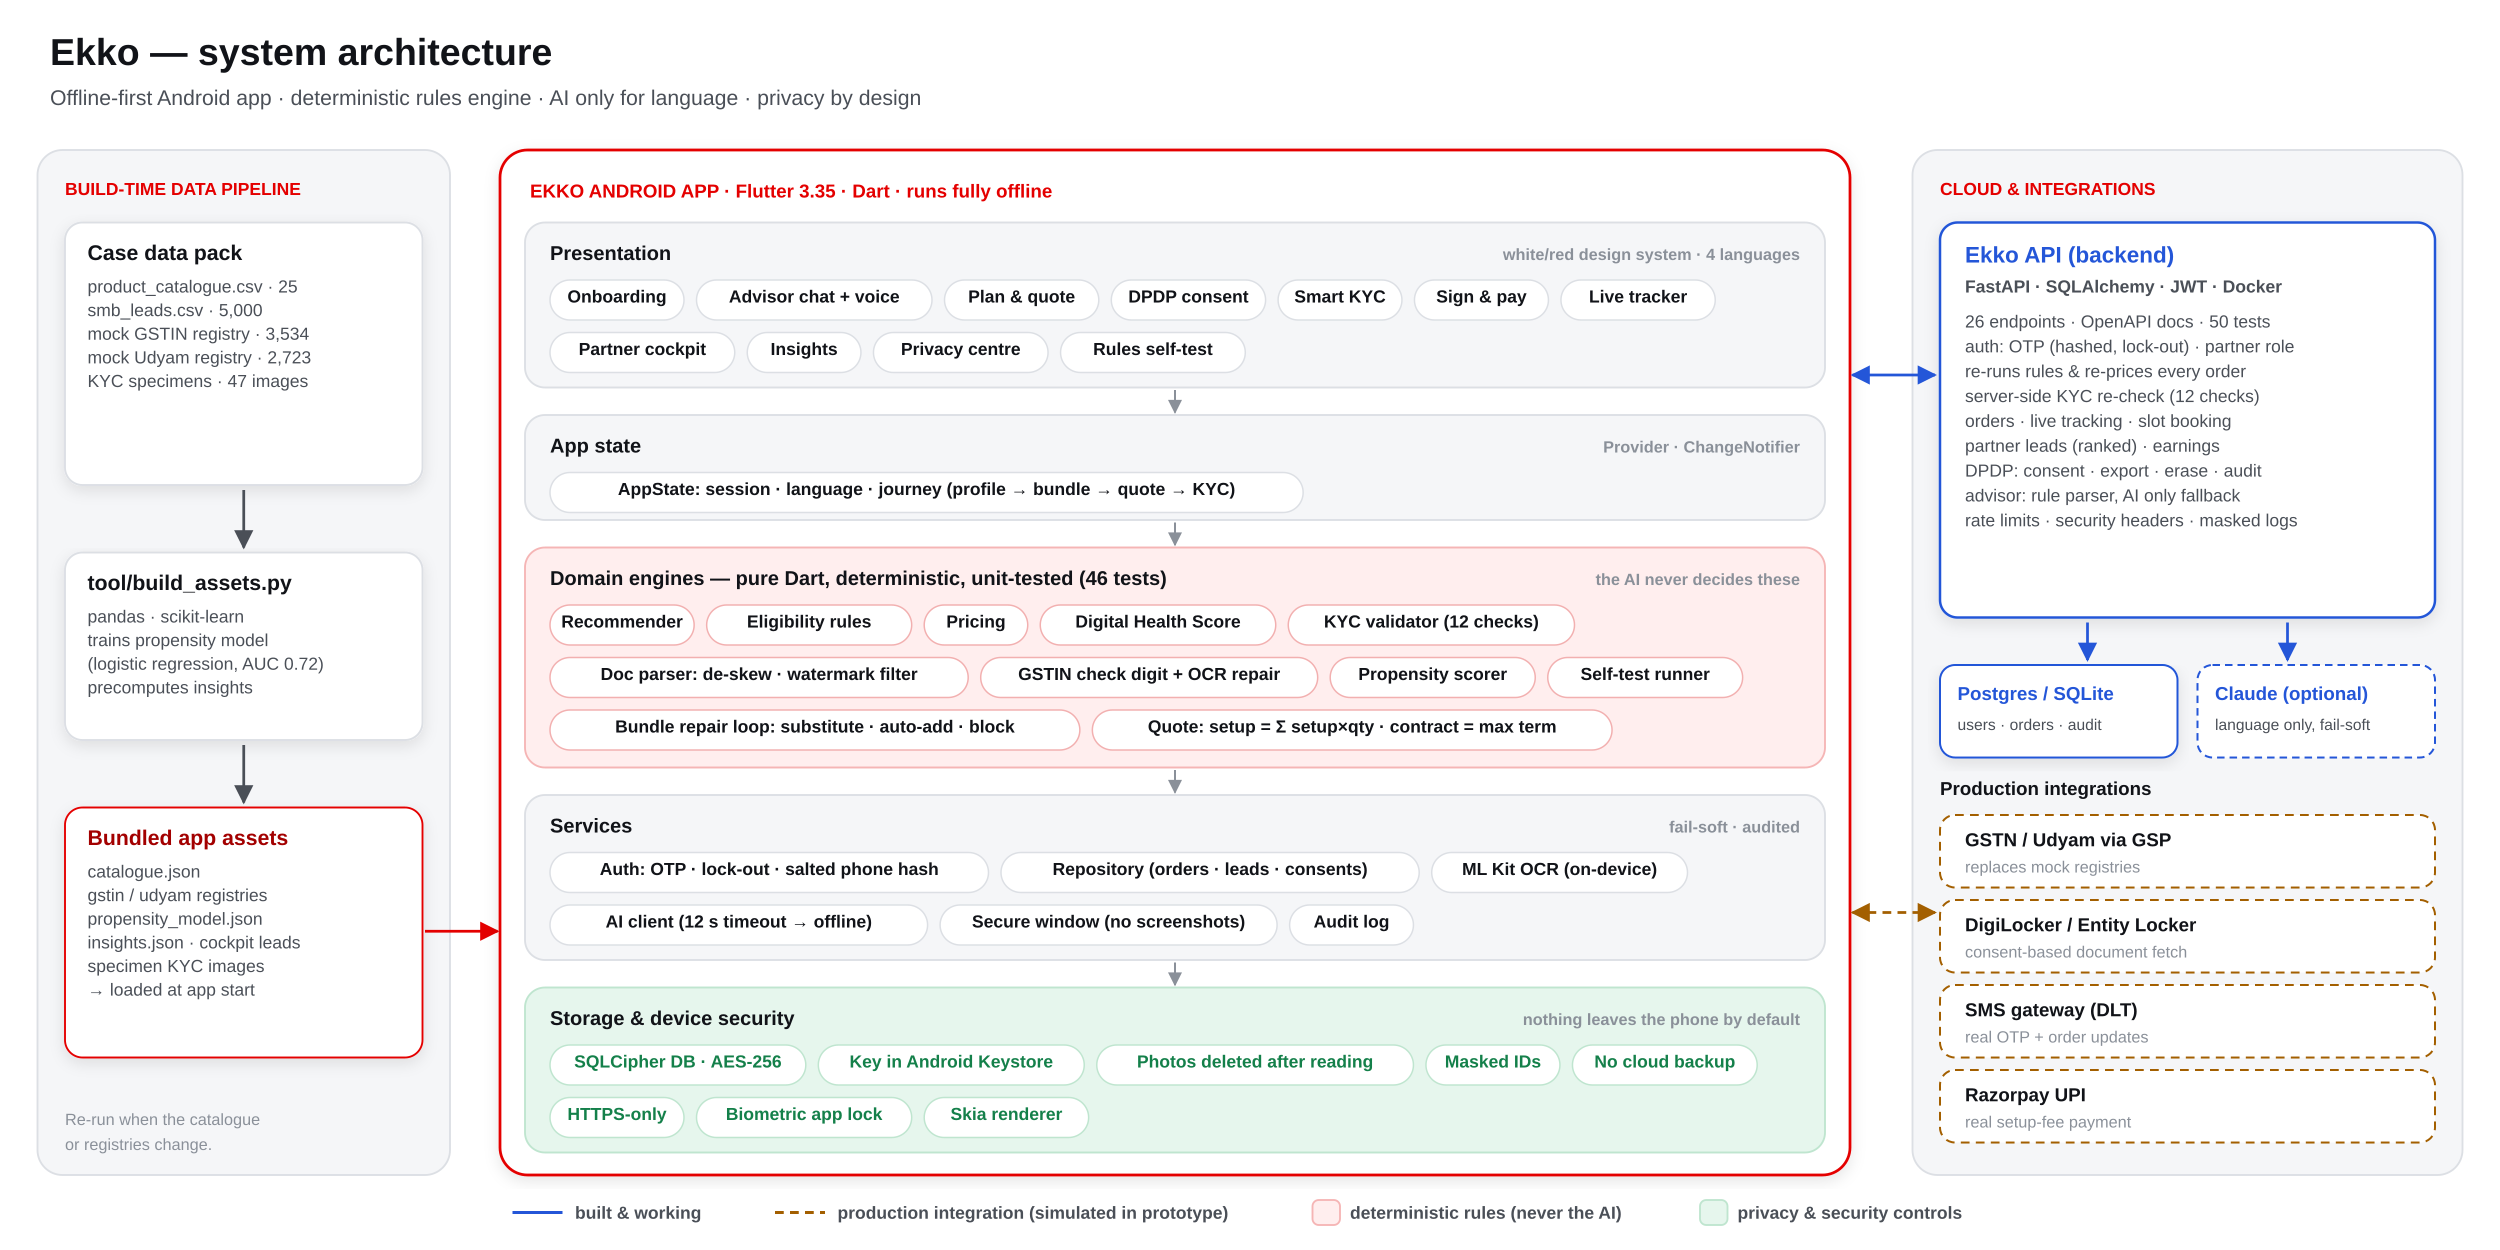
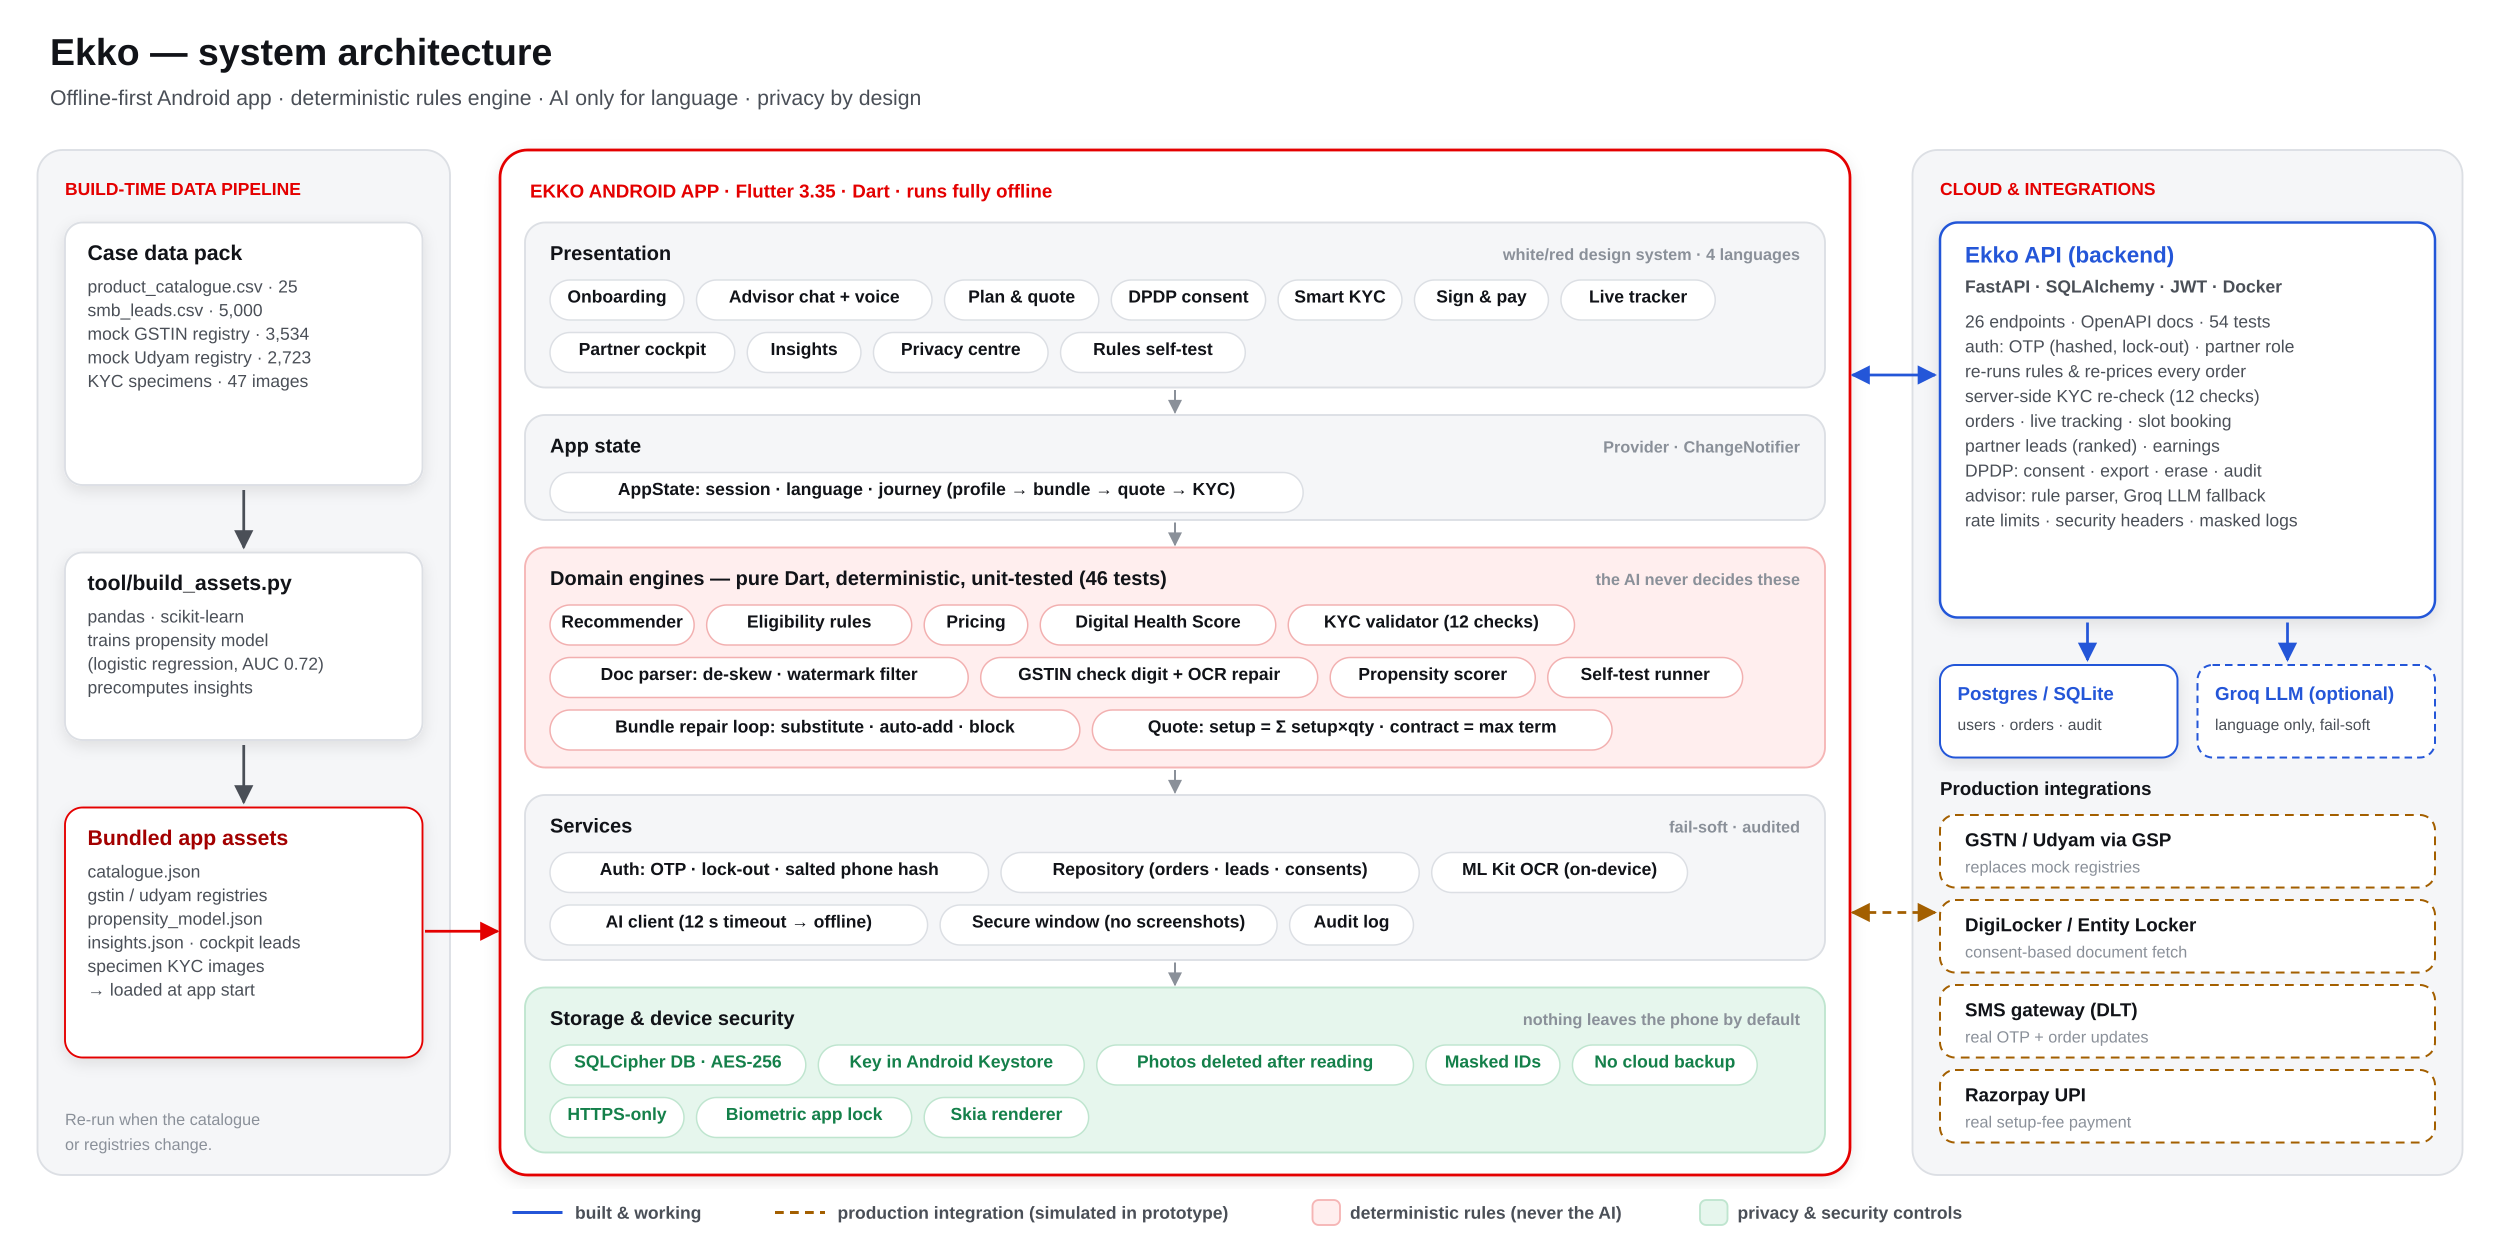
<svg xmlns="http://www.w3.org/2000/svg" width="2000" height="1000" viewBox="0 0 2000 1000">
  <defs>
+     <marker id="ah14804A" viewBox="0 0 10 10" refX="9" refY="5" markerWidth="7" markerHeight="7" orient="auto">
+       <path d="M0,0 L10,5 L0,10 z" fill="#14804A" />
+     </marker>
+     <marker id="as14804A" viewBox="0 0 10 10" refX="1" refY="5" markerWidth="7" markerHeight="7" orient="auto">
+       <path d="M10,0 L0,5 L10,10 z" fill="#14804A" />
+     </marker>
+     <marker id="ah4A4F57" viewBox="0 0 10 10" refX="9" refY="5" markerWidth="7" markerHeight="7" orient="auto">
+       <path d="M0,0 L10,5 L0,10 z" fill="#4A4F57" />
+     </marker>
+     <marker id="as4A4F57" viewBox="0 0 10 10" refX="1" refY="5" markerWidth="7" markerHeight="7" orient="auto">
+       <path d="M10,0 L0,5 L10,10 z" fill="#4A4F57" />
+     </marker>
+     <marker id="ahE40000" viewBox="0 0 10 10" refX="9" refY="5" markerWidth="7" markerHeight="7" orient="auto">
+       <path d="M0,0 L10,5 L0,10 z" fill="#E40000" />
+     </marker>
+     <marker id="asE40000" viewBox="0 0 10 10" refX="1" refY="5" markerWidth="7" markerHeight="7" orient="auto">
+       <path d="M10,0 L0,5 L10,10 z" fill="#E40000" />
+     </marker>
    <marker id="ah2456D8" viewBox="0 0 10 10" refX="9" refY="5" markerWidth="7" markerHeight="7" orient="auto">
      <path d="M0,0 L10,5 L0,10 z" fill="#2456D8" />
    </marker>
    <marker id="as2456D8" viewBox="0 0 10 10" refX="1" refY="5" markerWidth="7" markerHeight="7" orient="auto">
      <path d="M10,0 L0,5 L10,10 z" fill="#2456D8" />
    </marker>
-     <marker id="ahE40000" viewBox="0 0 10 10" refX="9" refY="5" markerWidth="7" markerHeight="7" orient="auto">
-       <path d="M0,0 L10,5 L0,10 z" fill="#E40000" />
-     </marker>
-     <marker id="asE40000" viewBox="0 0 10 10" refX="1" refY="5" markerWidth="7" markerHeight="7" orient="auto">
-       <path d="M10,0 L0,5 L10,10 z" fill="#E40000" />
-     </marker>
    <marker id="ah8A9099" viewBox="0 0 10 10" refX="9" refY="5" markerWidth="7" markerHeight="7" orient="auto">
      <path d="M0,0 L10,5 L0,10 z" fill="#8A9099" />
    </marker>
    <marker id="as8A9099" viewBox="0 0 10 10" refX="1" refY="5" markerWidth="7" markerHeight="7" orient="auto">
      <path d="M10,0 L0,5 L10,10 z" fill="#8A9099" />
    </marker>
    <marker id="ahA35F00" viewBox="0 0 10 10" refX="9" refY="5" markerWidth="7" markerHeight="7" orient="auto">
      <path d="M0,0 L10,5 L0,10 z" fill="#A35F00" />
    </marker>
    <marker id="asA35F00" viewBox="0 0 10 10" refX="1" refY="5" markerWidth="7" markerHeight="7" orient="auto">
      <path d="M10,0 L0,5 L10,10 z" fill="#A35F00" />
-     </marker>
-     <marker id="ah4A4F57" viewBox="0 0 10 10" refX="9" refY="5" markerWidth="7" markerHeight="7" orient="auto">
-       <path d="M0,0 L10,5 L0,10 z" fill="#4A4F57" />
-     </marker>
-     <marker id="as4A4F57" viewBox="0 0 10 10" refX="1" refY="5" markerWidth="7" markerHeight="7" orient="auto">
-       <path d="M10,0 L0,5 L10,10 z" fill="#4A4F57" />
-     </marker>
-     <marker id="ah14804A" viewBox="0 0 10 10" refX="9" refY="5" markerWidth="7" markerHeight="7" orient="auto">
-       <path d="M0,0 L10,5 L0,10 z" fill="#14804A" />
-     </marker>
-     <marker id="as14804A" viewBox="0 0 10 10" refX="1" refY="5" markerWidth="7" markerHeight="7" orient="auto">
-       <path d="M10,0 L0,5 L10,10 z" fill="#14804A" />
    </marker>
    <filter id="sh" x="-5%" y="-5%" width="110%" height="120%">
      <feDropShadow dx="0" dy="4" stdDeviation="6" flood-color="#0F1115" flood-opacity="0.10" />
    </filter>
  </defs>
  <rect width="100%" height="100%" fill="#FFFFFF" />
  <text x="40" y="52" font-family="Segoe UI, Arial, sans-serif" font-size="30" font-weight="800" fill="#111318" text-anchor="start">Ekko — system architecture</text>
  <text x="40" y="84" font-family="Segoe UI, Arial, sans-serif" font-size="17" font-weight="500" fill="#4A4F57" text-anchor="start">Offline-first Android app · deterministic rules engine · AI only for language · privacy by design</text>
  <rect x="30" y="120" width="330" height="820" rx="20" fill="#F5F6F8" stroke="#DCDFE4" stroke-width="1.5" />
  <text x="52" y="156" font-family="Segoe UI, Arial, sans-serif" font-size="14" font-weight="800" fill="#E40000" text-anchor="start">BUILD-TIME DATA PIPELINE</text>
  <rect x="52" y="178" width="286" height="210" rx="14" fill="#FFFFFF" stroke="#DCDFE4" stroke-width="1.5" filter="url(#sh)" />
  <text x="70" y="208" font-family="Segoe UI, Arial, sans-serif" font-size="17" font-weight="700" fill="#111318" text-anchor="start">Case data pack</text>
  <text x="70" y="234.0" font-family="Segoe UI, Arial, sans-serif" font-size="14" font-weight="500" fill="#4A4F57" text-anchor="start">product_catalogue.csv · 25</text>
  <text x="70" y="252.9" font-family="Segoe UI, Arial, sans-serif" font-size="14" font-weight="500" fill="#4A4F57" text-anchor="start">smb_leads.csv · 5,000</text>
  <text x="70" y="271.8" font-family="Segoe UI, Arial, sans-serif" font-size="14" font-weight="500" fill="#4A4F57" text-anchor="start">mock GSTIN registry · 3,534</text>
  <text x="70" y="290.7" font-family="Segoe UI, Arial, sans-serif" font-size="14" font-weight="500" fill="#4A4F57" text-anchor="start">mock Udyam registry · 2,723</text>
  <text x="70" y="309.6" font-family="Segoe UI, Arial, sans-serif" font-size="14" font-weight="500" fill="#4A4F57" text-anchor="start">KYC specimens · 47 images</text>
  <line x1="195" y1="392" x2="195" y2="438" stroke="#4A4F57" stroke-width="2.2" marker-end="url(#ah4A4F57)" />
  <rect x="52" y="442" width="286" height="150" rx="14" fill="#FFFFFF" stroke="#DCDFE4" stroke-width="1.5" filter="url(#sh)" />
  <text x="70" y="472" font-family="Segoe UI, Arial, sans-serif" font-size="17" font-weight="700" fill="#111318" text-anchor="start">tool/build_assets.py</text>
  <text x="70" y="498.0" font-family="Segoe UI, Arial, sans-serif" font-size="14" font-weight="500" fill="#4A4F57" text-anchor="start">pandas · scikit-learn</text>
  <text x="70" y="516.9" font-family="Segoe UI, Arial, sans-serif" font-size="14" font-weight="500" fill="#4A4F57" text-anchor="start">trains propensity model</text>
  <text x="70" y="535.8" font-family="Segoe UI, Arial, sans-serif" font-size="14" font-weight="500" fill="#4A4F57" text-anchor="start">(logistic regression, AUC 0.72)</text>
  <text x="70" y="554.7" font-family="Segoe UI, Arial, sans-serif" font-size="14" font-weight="500" fill="#4A4F57" text-anchor="start">precomputes insights</text>
  <line x1="195" y1="596" x2="195" y2="642" stroke="#4A4F57" stroke-width="2.2" marker-end="url(#ah4A4F57)" />
  <rect x="52" y="646" width="286" height="200" rx="14" fill="#FFFFFF" stroke="#E40000" stroke-width="1.5" filter="url(#sh)" />
  <text x="70" y="676" font-family="Segoe UI, Arial, sans-serif" font-size="17" font-weight="700" fill="#A30000" text-anchor="start">Bundled app assets</text>
  <text x="70" y="702.0" font-family="Segoe UI, Arial, sans-serif" font-size="14" font-weight="500" fill="#4A4F57" text-anchor="start">catalogue.json</text>
  <text x="70" y="720.9" font-family="Segoe UI, Arial, sans-serif" font-size="14" font-weight="500" fill="#4A4F57" text-anchor="start">gstin / udyam registries</text>
  <text x="70" y="739.8" font-family="Segoe UI, Arial, sans-serif" font-size="14" font-weight="500" fill="#4A4F57" text-anchor="start">propensity_model.json</text>
  <text x="70" y="758.7" font-family="Segoe UI, Arial, sans-serif" font-size="14" font-weight="500" fill="#4A4F57" text-anchor="start">insights.json · cockpit leads</text>
  <text x="70" y="777.6" font-family="Segoe UI, Arial, sans-serif" font-size="14" font-weight="500" fill="#4A4F57" text-anchor="start">specimen KYC images</text>
  <text x="70" y="796.5" font-family="Segoe UI, Arial, sans-serif" font-size="14" font-weight="500" fill="#4A4F57" text-anchor="start">→ loaded at app start</text>
  <line x1="340" y1="745" x2="398" y2="745" stroke="#E40000" stroke-width="2.2" marker-end="url(#ahE40000)" />
  <text x="52" y="900" font-family="Segoe UI, Arial, sans-serif" font-size="13" font-weight="500" fill="#8A9099" text-anchor="start">Re-run when the catalogue</text>
  <text x="52" y="920" font-family="Segoe UI, Arial, sans-serif" font-size="13" font-weight="500" fill="#8A9099" text-anchor="start">or registries change.</text>
  <rect x="400" y="120" width="1080" height="820" rx="22" fill="#FFFFFF" stroke="#E40000" stroke-width="2.2" filter="url(#sh)" />
  <text x="424" y="158" font-family="Segoe UI, Arial, sans-serif" font-size="15" font-weight="800" fill="#E40000" text-anchor="start">EKKO ANDROID APP  ·  Flutter 3.35 · Dart · runs fully offline</text>
  <rect x="420" y="178" width="1040" height="132" rx="16" fill="#F5F6F8" stroke="#DCDFE4" stroke-width="1.5" />
  <text x="440" y="208" font-family="Segoe UI, Arial, sans-serif" font-size="16" font-weight="800" fill="#111318" text-anchor="start">Presentation</text>
  <text x="1440" y="208" font-family="Segoe UI, Arial, sans-serif" font-size="13" font-weight="600" fill="#8A9099" text-anchor="end">white/red design system · 4 languages</text>
  <rect x="440" y="224" width="107.2" height="32" rx="16.0" fill="#FFFFFF" stroke="#DCDFE4" stroke-width="1.2" />
  <text x="493.6" y="242" font-family="Segoe UI, Arial, sans-serif" font-size="14" font-weight="600" fill="#111318" text-anchor="middle">Onboarding</text>
  <rect x="557.2" y="224" width="188.4" height="32" rx="16.0" fill="#FFFFFF" stroke="#DCDFE4" stroke-width="1.2" />
  <text x="651.4" y="242" font-family="Segoe UI, Arial, sans-serif" font-size="14" font-weight="600" fill="#111318" text-anchor="middle">Advisor chat + voice</text>
  <rect x="755.6" y="224" width="123.44" height="32" rx="16.0" fill="#FFFFFF" stroke="#DCDFE4" stroke-width="1.2" />
  <text x="817.32" y="242" font-family="Segoe UI, Arial, sans-serif" font-size="14" font-weight="600" fill="#111318" text-anchor="middle">Plan &amp; quote</text>
  <rect x="889.04" y="224" width="123.44" height="32" rx="16.0" fill="#FFFFFF" stroke="#DCDFE4" stroke-width="1.2" />
  <text x="950.76" y="242" font-family="Segoe UI, Arial, sans-serif" font-size="14" font-weight="600" fill="#111318" text-anchor="middle">DPDP consent</text>
  <rect x="1022.48" y="224" width="99.08" height="32" rx="16.0" fill="#FFFFFF" stroke="#DCDFE4" stroke-width="1.2" />
  <text x="1072.02" y="242" font-family="Segoe UI, Arial, sans-serif" font-size="14" font-weight="600" fill="#111318" text-anchor="middle">Smart KYC</text>
  <rect x="1131.56" y="224" width="107.2" height="32" rx="16.0" fill="#FFFFFF" stroke="#DCDFE4" stroke-width="1.2" />
  <text x="1185.16" y="242" font-family="Segoe UI, Arial, sans-serif" font-size="14" font-weight="600" fill="#111318" text-anchor="middle">Sign &amp; pay</text>
  <rect x="1248.76" y="224" width="123.44" height="32" rx="16.0" fill="#FFFFFF" stroke="#DCDFE4" stroke-width="1.2" />
  <text x="1310.48" y="242" font-family="Segoe UI, Arial, sans-serif" font-size="14" font-weight="600" fill="#111318" text-anchor="middle">Live tracker</text>
  <rect x="440" y="266" width="147.8" height="32" rx="16.0" fill="#FFFFFF" stroke="#DCDFE4" stroke-width="1.2" />
  <text x="513.9" y="284" font-family="Segoe UI, Arial, sans-serif" font-size="14" font-weight="600" fill="#111318" text-anchor="middle">Partner cockpit</text>
  <rect x="597.8" y="266" width="90.96" height="32" rx="16.0" fill="#FFFFFF" stroke="#DCDFE4" stroke-width="1.2" />
  <text x="643.28" y="284" font-family="Segoe UI, Arial, sans-serif" font-size="14" font-weight="600" fill="#111318" text-anchor="middle">Insights</text>
  <rect x="698.76" y="266" width="139.68" height="32" rx="16.0" fill="#FFFFFF" stroke="#DCDFE4" stroke-width="1.2" />
  <text x="768.6" y="284" font-family="Segoe UI, Arial, sans-serif" font-size="14" font-weight="600" fill="#111318" text-anchor="middle">Privacy centre</text>
  <rect x="848.44" y="266" width="147.8" height="32" rx="16.0" fill="#FFFFFF" stroke="#DCDFE4" stroke-width="1.2" />
  <text x="922.34" y="284" font-family="Segoe UI, Arial, sans-serif" font-size="14" font-weight="600" fill="#111318" text-anchor="middle">Rules self-test</text>
  <line x1="940.0" y1="312" x2="940.0" y2="330" stroke="#8A9099" stroke-width="1.6" marker-end="url(#ah8A9099)" />
  <rect x="420" y="332" width="1040" height="84" rx="16" fill="#F5F6F8" stroke="#DCDFE4" stroke-width="1.5" />
  <text x="440" y="362" font-family="Segoe UI, Arial, sans-serif" font-size="16" font-weight="800" fill="#111318" text-anchor="start">App state</text>
  <text x="1440" y="362" font-family="Segoe UI, Arial, sans-serif" font-size="13" font-weight="600" fill="#8A9099" text-anchor="end">Provider · ChangeNotifier</text>
  <rect x="440" y="378" width="602.52" height="32" rx="16.0" fill="#FFFFFF" stroke="#DCDFE4" stroke-width="1.2" />
  <text x="741.26" y="396" font-family="Segoe UI, Arial, sans-serif" font-size="14" font-weight="600" fill="#111318" text-anchor="middle">AppState: session · language · journey (profile → bundle → quote → KYC)</text>
  <line x1="940.0" y1="418" x2="940.0" y2="436" stroke="#8A9099" stroke-width="1.6" marker-end="url(#ah8A9099)" />
  <rect x="420" y="438" width="1040" height="176" rx="16" fill="#FFEEEE" stroke="#F5B5B5" stroke-width="1.5" />
  <text x="440" y="468" font-family="Segoe UI, Arial, sans-serif" font-size="16" font-weight="800" fill="#111318" text-anchor="start">Domain engines — pure Dart, deterministic, unit-tested (46 tests)</text>
  <text x="1440" y="468" font-family="Segoe UI, Arial, sans-serif" font-size="13" font-weight="600" fill="#8A9099" text-anchor="end">the AI never decides these</text>
  <rect x="440" y="484" width="115.32" height="32" rx="16.0" fill="#FFFFFF" stroke="#F2B0B0" stroke-width="1.2" />
  <text x="497.66" y="502" font-family="Segoe UI, Arial, sans-serif" font-size="14" font-weight="600" fill="#111318" text-anchor="middle">Recommender</text>
  <rect x="565.32" y="484" width="164.04" height="32" rx="16.0" fill="#FFFFFF" stroke="#F2B0B0" stroke-width="1.2" />
  <text x="647.34" y="502" font-family="Segoe UI, Arial, sans-serif" font-size="14" font-weight="600" fill="#111318" text-anchor="middle">Eligibility rules</text>
  <rect x="739.36" y="484" width="82.84" height="32" rx="16.0" fill="#FFFFFF" stroke="#F2B0B0" stroke-width="1.2" />
  <text x="780.78" y="502" font-family="Segoe UI, Arial, sans-serif" font-size="14" font-weight="600" fill="#111318" text-anchor="middle">Pricing</text>
  <rect x="832.2" y="484" width="188.4" height="32" rx="16.0" fill="#FFFFFF" stroke="#F2B0B0" stroke-width="1.2" />
  <text x="926.4" y="502" font-family="Segoe UI, Arial, sans-serif" font-size="14" font-weight="600" fill="#111318" text-anchor="middle">Digital Health Score</text>
  <rect x="1030.6" y="484" width="229.0" height="32" rx="16.0" fill="#FFFFFF" stroke="#F2B0B0" stroke-width="1.2" />
  <text x="1145.1" y="502" font-family="Segoe UI, Arial, sans-serif" font-size="14" font-weight="600" fill="#111318" text-anchor="middle">KYC validator (12 checks)</text>
  <rect x="440" y="526" width="334.56" height="32" rx="16.0" fill="#FFFFFF" stroke="#F2B0B0" stroke-width="1.2" />
  <text x="607.28" y="544" font-family="Segoe UI, Arial, sans-serif" font-size="14" font-weight="600" fill="#111318" text-anchor="middle">Doc parser: de-skew · watermark filter</text>
  <rect x="784.56" y="526" width="269.6" height="32" rx="16.0" fill="#FFFFFF" stroke="#F2B0B0" stroke-width="1.2" />
  <text x="919.36" y="544" font-family="Segoe UI, Arial, sans-serif" font-size="14" font-weight="600" fill="#111318" text-anchor="middle">GSTIN check digit + OCR repair</text>
  <rect x="1064.16" y="526" width="164.04" height="32" rx="16.0" fill="#FFFFFF" stroke="#F2B0B0" stroke-width="1.2" />
  <text x="1146.18" y="544" font-family="Segoe UI, Arial, sans-serif" font-size="14" font-weight="600" fill="#111318" text-anchor="middle">Propensity scorer</text>
  <rect x="1238.2" y="526" width="155.92" height="32" rx="16.0" fill="#FFFFFF" stroke="#F2B0B0" stroke-width="1.2" />
  <text x="1316.16" y="544" font-family="Segoe UI, Arial, sans-serif" font-size="14" font-weight="600" fill="#111318" text-anchor="middle">Self-test runner</text>
  <rect x="440" y="568" width="423.88" height="32" rx="16.0" fill="#FFFFFF" stroke="#F2B0B0" stroke-width="1.2" />
  <text x="651.94" y="586" font-family="Segoe UI, Arial, sans-serif" font-size="14" font-weight="600" fill="#111318" text-anchor="middle">Bundle repair loop: substitute · auto-add · block</text>
  <rect x="873.88" y="568" width="415.76" height="32" rx="16.0" fill="#FFFFFF" stroke="#F2B0B0" stroke-width="1.2" />
  <text x="1081.76" y="586" font-family="Segoe UI, Arial, sans-serif" font-size="14" font-weight="600" fill="#111318" text-anchor="middle">Quote: setup = Σ setup×qty · contract = max term</text>
  <line x1="940.0" y1="616" x2="940.0" y2="634" stroke="#8A9099" stroke-width="1.6" marker-end="url(#ah8A9099)" />
  <rect x="420" y="636" width="1040" height="132" rx="16" fill="#F5F6F8" stroke="#DCDFE4" stroke-width="1.5" />
  <text x="440" y="666" font-family="Segoe UI, Arial, sans-serif" font-size="16" font-weight="800" fill="#111318" text-anchor="start">Services</text>
  <text x="1440" y="666" font-family="Segoe UI, Arial, sans-serif" font-size="13" font-weight="600" fill="#8A9099" text-anchor="end">fail-soft · audited</text>
  <rect x="440" y="682" width="350.8" height="32" rx="16.0" fill="#FFFFFF" stroke="#DCDFE4" stroke-width="1.2" />
  <text x="615.4" y="700" font-family="Segoe UI, Arial, sans-serif" font-size="14" font-weight="600" fill="#111318" text-anchor="middle">Auth: OTP · lock-out · salted phone hash</text>
  <rect x="800.8" y="682" width="334.56" height="32" rx="16.0" fill="#FFFFFF" stroke="#DCDFE4" stroke-width="1.2" />
  <text x="968.08" y="700" font-family="Segoe UI, Arial, sans-serif" font-size="14" font-weight="600" fill="#111318" text-anchor="middle">Repository (orders · leads · consents)</text>
  <rect x="1145.36" y="682" width="204.64" height="32" rx="16.0" fill="#FFFFFF" stroke="#DCDFE4" stroke-width="1.2" />
  <text x="1247.68" y="700" font-family="Segoe UI, Arial, sans-serif" font-size="14" font-weight="600" fill="#111318" text-anchor="middle">ML Kit OCR (on-device)</text>
  <rect x="440" y="724" width="302.08" height="32" rx="16.0" fill="#FFFFFF" stroke="#DCDFE4" stroke-width="1.2" />
  <text x="591.04" y="742" font-family="Segoe UI, Arial, sans-serif" font-size="14" font-weight="600" fill="#111318" text-anchor="middle">AI client (12 s timeout → offline)</text>
  <rect x="752.08" y="724" width="269.6" height="32" rx="16.0" fill="#FFFFFF" stroke="#DCDFE4" stroke-width="1.2" />
  <text x="886.88" y="742" font-family="Segoe UI, Arial, sans-serif" font-size="14" font-weight="600" fill="#111318" text-anchor="middle">Secure window (no screenshots)</text>
  <rect x="1031.68" y="724" width="99.08" height="32" rx="16.0" fill="#FFFFFF" stroke="#DCDFE4" stroke-width="1.2" />
  <text x="1081.22" y="742" font-family="Segoe UI, Arial, sans-serif" font-size="14" font-weight="600" fill="#111318" text-anchor="middle">Audit log</text>
  <line x1="940.0" y1="770" x2="940.0" y2="788" stroke="#8A9099" stroke-width="1.6" marker-end="url(#ah8A9099)" />
  <rect x="420" y="790" width="1040" height="132" rx="16" fill="#E6F6ED" stroke="#BFE5CF" stroke-width="1.5" />
  <text x="440" y="820" font-family="Segoe UI, Arial, sans-serif" font-size="16" font-weight="800" fill="#111318" text-anchor="start">Storage &amp; device security</text>
  <text x="1440" y="820" font-family="Segoe UI, Arial, sans-serif" font-size="13" font-weight="600" fill="#8A9099" text-anchor="end">nothing leaves the phone by default</text>
  <rect x="440" y="836" width="204.64" height="32" rx="16.0" fill="#FFFFFF" stroke="#BFE5CF" stroke-width="1.2" />
  <text x="542.32" y="854" font-family="Segoe UI, Arial, sans-serif" font-size="14" font-weight="600" fill="#14804A" text-anchor="middle">SQLCipher DB · AES-256</text>
  <rect x="654.64" y="836" width="212.76" height="32" rx="16.0" fill="#FFFFFF" stroke="#BFE5CF" stroke-width="1.2" />
  <text x="761.02" y="854" font-family="Segoe UI, Arial, sans-serif" font-size="14" font-weight="600" fill="#14804A" text-anchor="middle">Key in Android Keystore</text>
  <rect x="877.4" y="836" width="253.36" height="32" rx="16.0" fill="#FFFFFF" stroke="#BFE5CF" stroke-width="1.2" />
  <text x="1004.08" y="854" font-family="Segoe UI, Arial, sans-serif" font-size="14" font-weight="600" fill="#14804A" text-anchor="middle">Photos deleted after reading</text>
  <rect x="1140.76" y="836" width="107.2" height="32" rx="16.0" fill="#FFFFFF" stroke="#BFE5CF" stroke-width="1.2" />
  <text x="1194.36" y="854" font-family="Segoe UI, Arial, sans-serif" font-size="14" font-weight="600" fill="#14804A" text-anchor="middle">Masked IDs</text>
  <rect x="1257.96" y="836" width="147.8" height="32" rx="16.0" fill="#FFFFFF" stroke="#BFE5CF" stroke-width="1.2" />
  <text x="1331.86" y="854" font-family="Segoe UI, Arial, sans-serif" font-size="14" font-weight="600" fill="#14804A" text-anchor="middle">No cloud backup</text>
  <rect x="440" y="878" width="107.2" height="32" rx="16.0" fill="#FFFFFF" stroke="#BFE5CF" stroke-width="1.2" />
  <text x="493.6" y="896" font-family="Segoe UI, Arial, sans-serif" font-size="14" font-weight="600" fill="#14804A" text-anchor="middle">HTTPS-only</text>
  <rect x="557.2" y="878" width="172.16" height="32" rx="16.0" fill="#FFFFFF" stroke="#BFE5CF" stroke-width="1.2" />
  <text x="643.28" y="896" font-family="Segoe UI, Arial, sans-serif" font-size="14" font-weight="600" fill="#14804A" text-anchor="middle">Biometric app lock</text>
  <rect x="739.36" y="878" width="131.56" height="32" rx="16.0" fill="#FFFFFF" stroke="#BFE5CF" stroke-width="1.2" />
  <text x="805.14" y="896" font-family="Segoe UI, Arial, sans-serif" font-size="14" font-weight="600" fill="#14804A" text-anchor="middle">Skia renderer</text>
  <rect x="1530" y="120" width="440" height="820" rx="20" fill="#F5F6F8" stroke="#DCDFE4" stroke-width="1.5" />
  <text x="1552" y="156" font-family="Segoe UI, Arial, sans-serif" font-size="14" font-weight="800" fill="#E40000" text-anchor="start">CLOUD &amp; INTEGRATIONS</text>
  <rect x="1552" y="178" width="396" height="316" rx="14" fill="#FFFFFF" stroke="#2456D8" stroke-width="2" filter="url(#sh)" />
  <text x="1572" y="210" font-family="Segoe UI, Arial, sans-serif" font-size="18" font-weight="800" fill="#2456D8" text-anchor="start">Ekko API (backend)</text>
  <text x="1572" y="234" font-family="Segoe UI, Arial, sans-serif" font-size="14" font-weight="600" fill="#4A4F57" text-anchor="start">FastAPI · SQLAlchemy · JWT · Docker</text>
-   <text x="1572" y="262.0" font-family="Segoe UI, Arial, sans-serif" font-size="14" font-weight="500" fill="#4A4F57" text-anchor="start">26 endpoints · OpenAPI docs · 50 tests</text>
+   <text x="1572" y="262.0" font-family="Segoe UI, Arial, sans-serif" font-size="14" font-weight="500" fill="#4A4F57" text-anchor="start">26 endpoints · OpenAPI docs · 54 tests</text>
  <text x="1572" y="281.88" font-family="Segoe UI, Arial, sans-serif" font-size="14" font-weight="500" fill="#4A4F57" text-anchor="start">auth: OTP (hashed, lock-out) · partner role</text>
  <text x="1572" y="301.76" font-family="Segoe UI, Arial, sans-serif" font-size="14" font-weight="500" fill="#4A4F57" text-anchor="start">re-runs rules &amp; re-prices every order</text>
  <text x="1572" y="321.64" font-family="Segoe UI, Arial, sans-serif" font-size="14" font-weight="500" fill="#4A4F57" text-anchor="start">server-side KYC re-check (12 checks)</text>
  <text x="1572" y="341.52" font-family="Segoe UI, Arial, sans-serif" font-size="14" font-weight="500" fill="#4A4F57" text-anchor="start">orders · live tracking · slot booking</text>
  <text x="1572" y="361.4" font-family="Segoe UI, Arial, sans-serif" font-size="14" font-weight="500" fill="#4A4F57" text-anchor="start">partner leads (ranked) · earnings</text>
  <text x="1572" y="381.28" font-family="Segoe UI, Arial, sans-serif" font-size="14" font-weight="500" fill="#4A4F57" text-anchor="start">DPDP: consent · export · erase · audit</text>
-   <text x="1572" y="401.16" font-family="Segoe UI, Arial, sans-serif" font-size="14" font-weight="500" fill="#4A4F57" text-anchor="start">advisor: rule parser, AI only fallback</text>
+   <text x="1572" y="401.16" font-family="Segoe UI, Arial, sans-serif" font-size="14" font-weight="500" fill="#4A4F57" text-anchor="start">advisor: rule parser, Groq LLM fallback</text>
  <text x="1572" y="421.04" font-family="Segoe UI, Arial, sans-serif" font-size="14" font-weight="500" fill="#4A4F57" text-anchor="start">rate limits · security headers · masked logs</text>
  <line x1="1670" y1="498" x2="1670" y2="528" stroke="#2456D8" stroke-width="2.2" marker-end="url(#ah2456D8)" />
  <line x1="1830" y1="498" x2="1830" y2="528" stroke="#2456D8" stroke-width="2.2" marker-end="url(#ah2456D8)" />
  <rect x="1552" y="532" width="190" height="74" rx="12" fill="#FFFFFF" stroke="#2456D8" stroke-width="1.6" filter="url(#sh)" />
  <text x="1566" y="560" font-family="Segoe UI, Arial, sans-serif" font-size="15" font-weight="800" fill="#2456D8" text-anchor="start">Postgres / SQLite</text>
  <text x="1566" y="584" font-family="Segoe UI, Arial, sans-serif" font-size="12.5" font-weight="500" fill="#4A4F57" text-anchor="start">users · orders · audit</text>
  <rect x="1758" y="532" width="190" height="74" rx="12" fill="#FFFFFF" stroke="#2456D8" stroke-width="1.6" stroke-dasharray="6 4" />
-   <text x="1772" y="560" font-family="Segoe UI, Arial, sans-serif" font-size="15" font-weight="800" fill="#2456D8" text-anchor="start">Claude (optional)</text>
+   <text x="1772" y="560" font-family="Segoe UI, Arial, sans-serif" font-size="15" font-weight="800" fill="#2456D8" text-anchor="start">Groq LLM (optional)</text>
  <text x="1772" y="584" font-family="Segoe UI, Arial, sans-serif" font-size="12.5" font-weight="500" fill="#4A4F57" text-anchor="start">language only, fail-soft</text>
  <text x="1552" y="636" font-family="Segoe UI, Arial, sans-serif" font-size="15" font-weight="800" fill="#111318" text-anchor="start">Production integrations</text>
  <rect x="1552" y="652" width="396" height="58" rx="12" fill="#FFFFFF" stroke="#A35F00" stroke-width="1.6" stroke-dasharray="7 5" />
  <text x="1572" y="677" font-family="Segoe UI, Arial, sans-serif" font-size="15" font-weight="700" fill="#111318" text-anchor="start">GSTN / Udyam via GSP</text>
  <text x="1572" y="698" font-family="Segoe UI, Arial, sans-serif" font-size="13" font-weight="500" fill="#8A9099" text-anchor="start">replaces mock registries</text>
  <rect x="1552" y="720" width="396" height="58" rx="12" fill="#FFFFFF" stroke="#A35F00" stroke-width="1.6" stroke-dasharray="7 5" />
  <text x="1572" y="745" font-family="Segoe UI, Arial, sans-serif" font-size="15" font-weight="700" fill="#111318" text-anchor="start">DigiLocker / Entity Locker</text>
  <text x="1572" y="766" font-family="Segoe UI, Arial, sans-serif" font-size="13" font-weight="500" fill="#8A9099" text-anchor="start">consent-based document fetch</text>
  <rect x="1552" y="788" width="396" height="58" rx="12" fill="#FFFFFF" stroke="#A35F00" stroke-width="1.6" stroke-dasharray="7 5" />
  <text x="1572" y="813" font-family="Segoe UI, Arial, sans-serif" font-size="15" font-weight="700" fill="#111318" text-anchor="start">SMS gateway (DLT)</text>
  <text x="1572" y="834" font-family="Segoe UI, Arial, sans-serif" font-size="13" font-weight="500" fill="#8A9099" text-anchor="start">real OTP + order updates</text>
  <rect x="1552" y="856" width="396" height="58" rx="12" fill="#FFFFFF" stroke="#A35F00" stroke-width="1.6" stroke-dasharray="7 5" />
  <text x="1572" y="881" font-family="Segoe UI, Arial, sans-serif" font-size="15" font-weight="700" fill="#111318" text-anchor="start">Razorpay UPI</text>
  <text x="1572" y="902" font-family="Segoe UI, Arial, sans-serif" font-size="13" font-weight="500" fill="#8A9099" text-anchor="start">real setup-fee payment</text>
  <line x1="1482" y1="300" x2="1548" y2="300" stroke="#2456D8" stroke-width="2.2" marker-end="url(#ah2456D8)" marker-start="url(#as2456D8)" />
  <line x1="1482" y1="730" x2="1548" y2="730" stroke="#A35F00" stroke-width="2.2" stroke-dasharray="7 5" marker-end="url(#ahA35F00)" marker-start="url(#asA35F00)" />
  <rect x="400" y="952" width="1570" height="36" rx="8" fill="#FFFFFF" stroke="#FFFFFF" stroke-width="1.5" />
  <line x1="410" y1="970" x2="450" y2="970" stroke="#2456D8" stroke-width="2.4" />
  <text x="460" y="975" font-family="Segoe UI, Arial, sans-serif" font-size="14" font-weight="600" fill="#4A4F57" text-anchor="start">built &amp; working</text>
  <line x1="620" y1="970" x2="660" y2="970" stroke="#A35F00" stroke-width="2.4" stroke-dasharray="7 5" />
  <text x="670" y="975" font-family="Segoe UI, Arial, sans-serif" font-size="14" font-weight="600" fill="#4A4F57" text-anchor="start">production integration (simulated in prototype)</text>
  <rect x="1050" y="960" width="22" height="20" rx="5" fill="#FFEEEE" stroke="#F5B5B5" stroke-width="1.5" />
  <text x="1080" y="975" font-family="Segoe UI, Arial, sans-serif" font-size="14" font-weight="600" fill="#4A4F57" text-anchor="start">deterministic rules (never the AI)</text>
  <rect x="1360" y="960" width="22" height="20" rx="5" fill="#E6F6ED" stroke="#BFE5CF" stroke-width="1.5" />
  <text x="1390" y="975" font-family="Segoe UI, Arial, sans-serif" font-size="14" font-weight="600" fill="#4A4F57" text-anchor="start">privacy &amp; security controls</text>
</svg>
